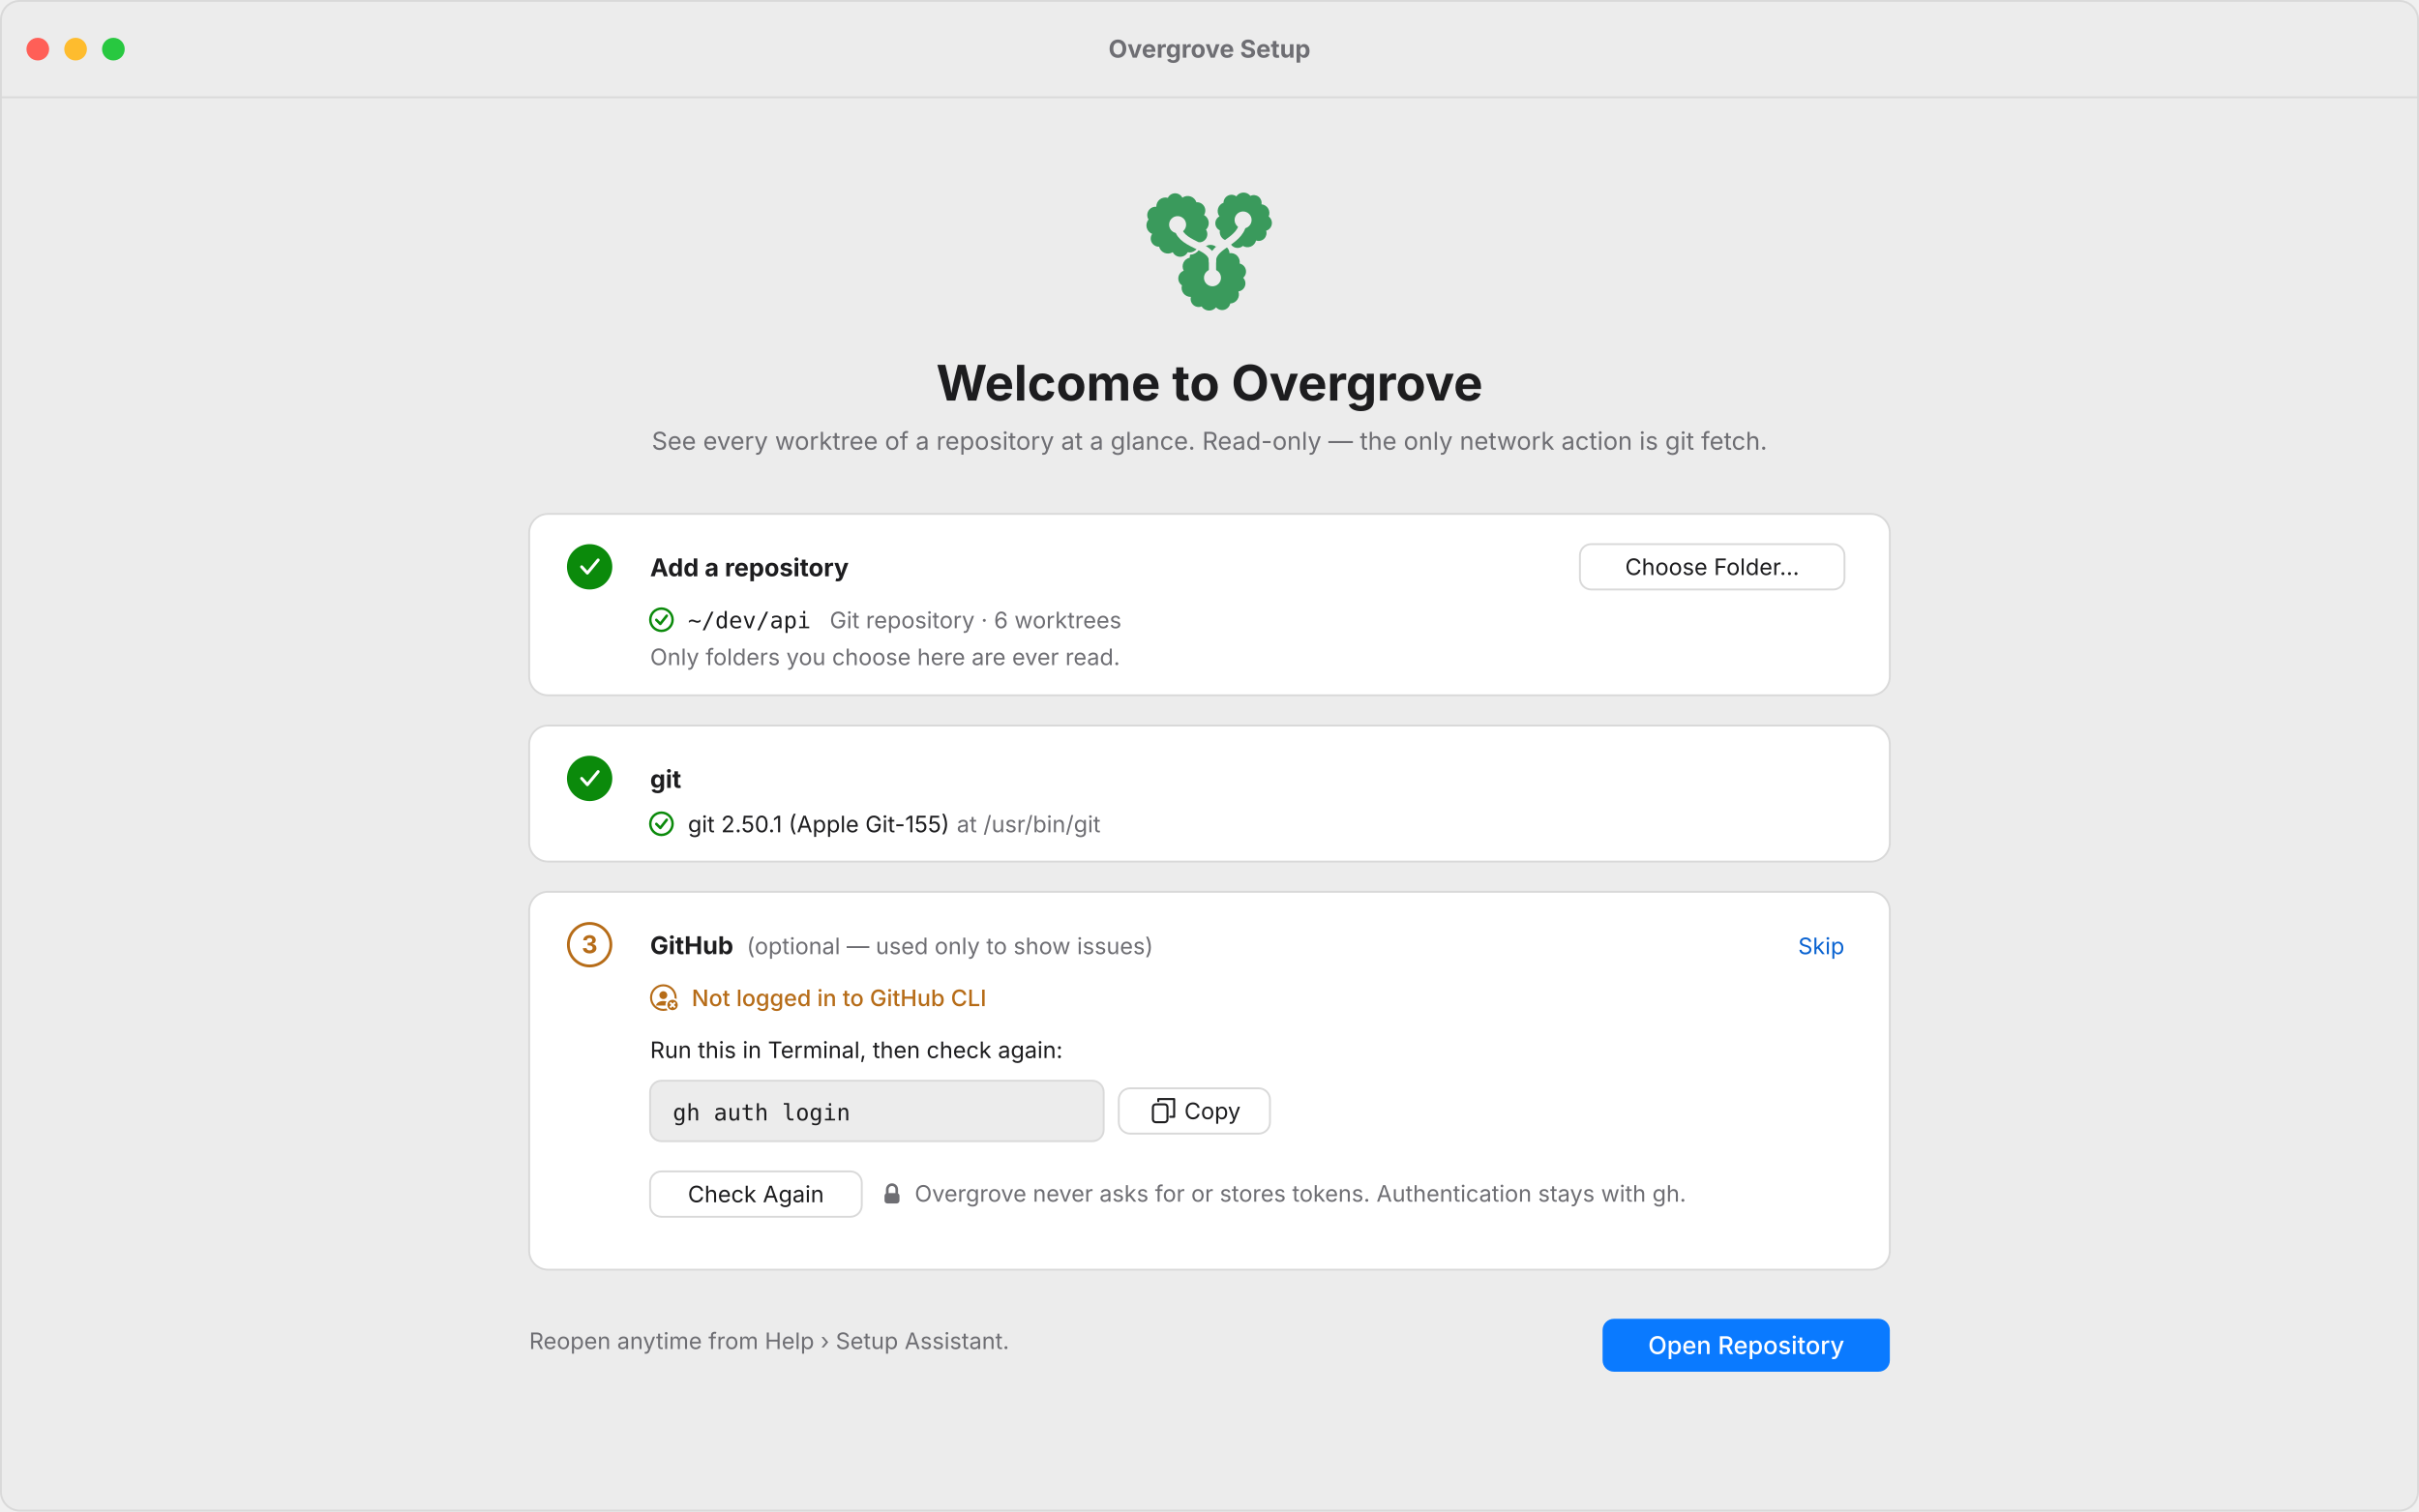
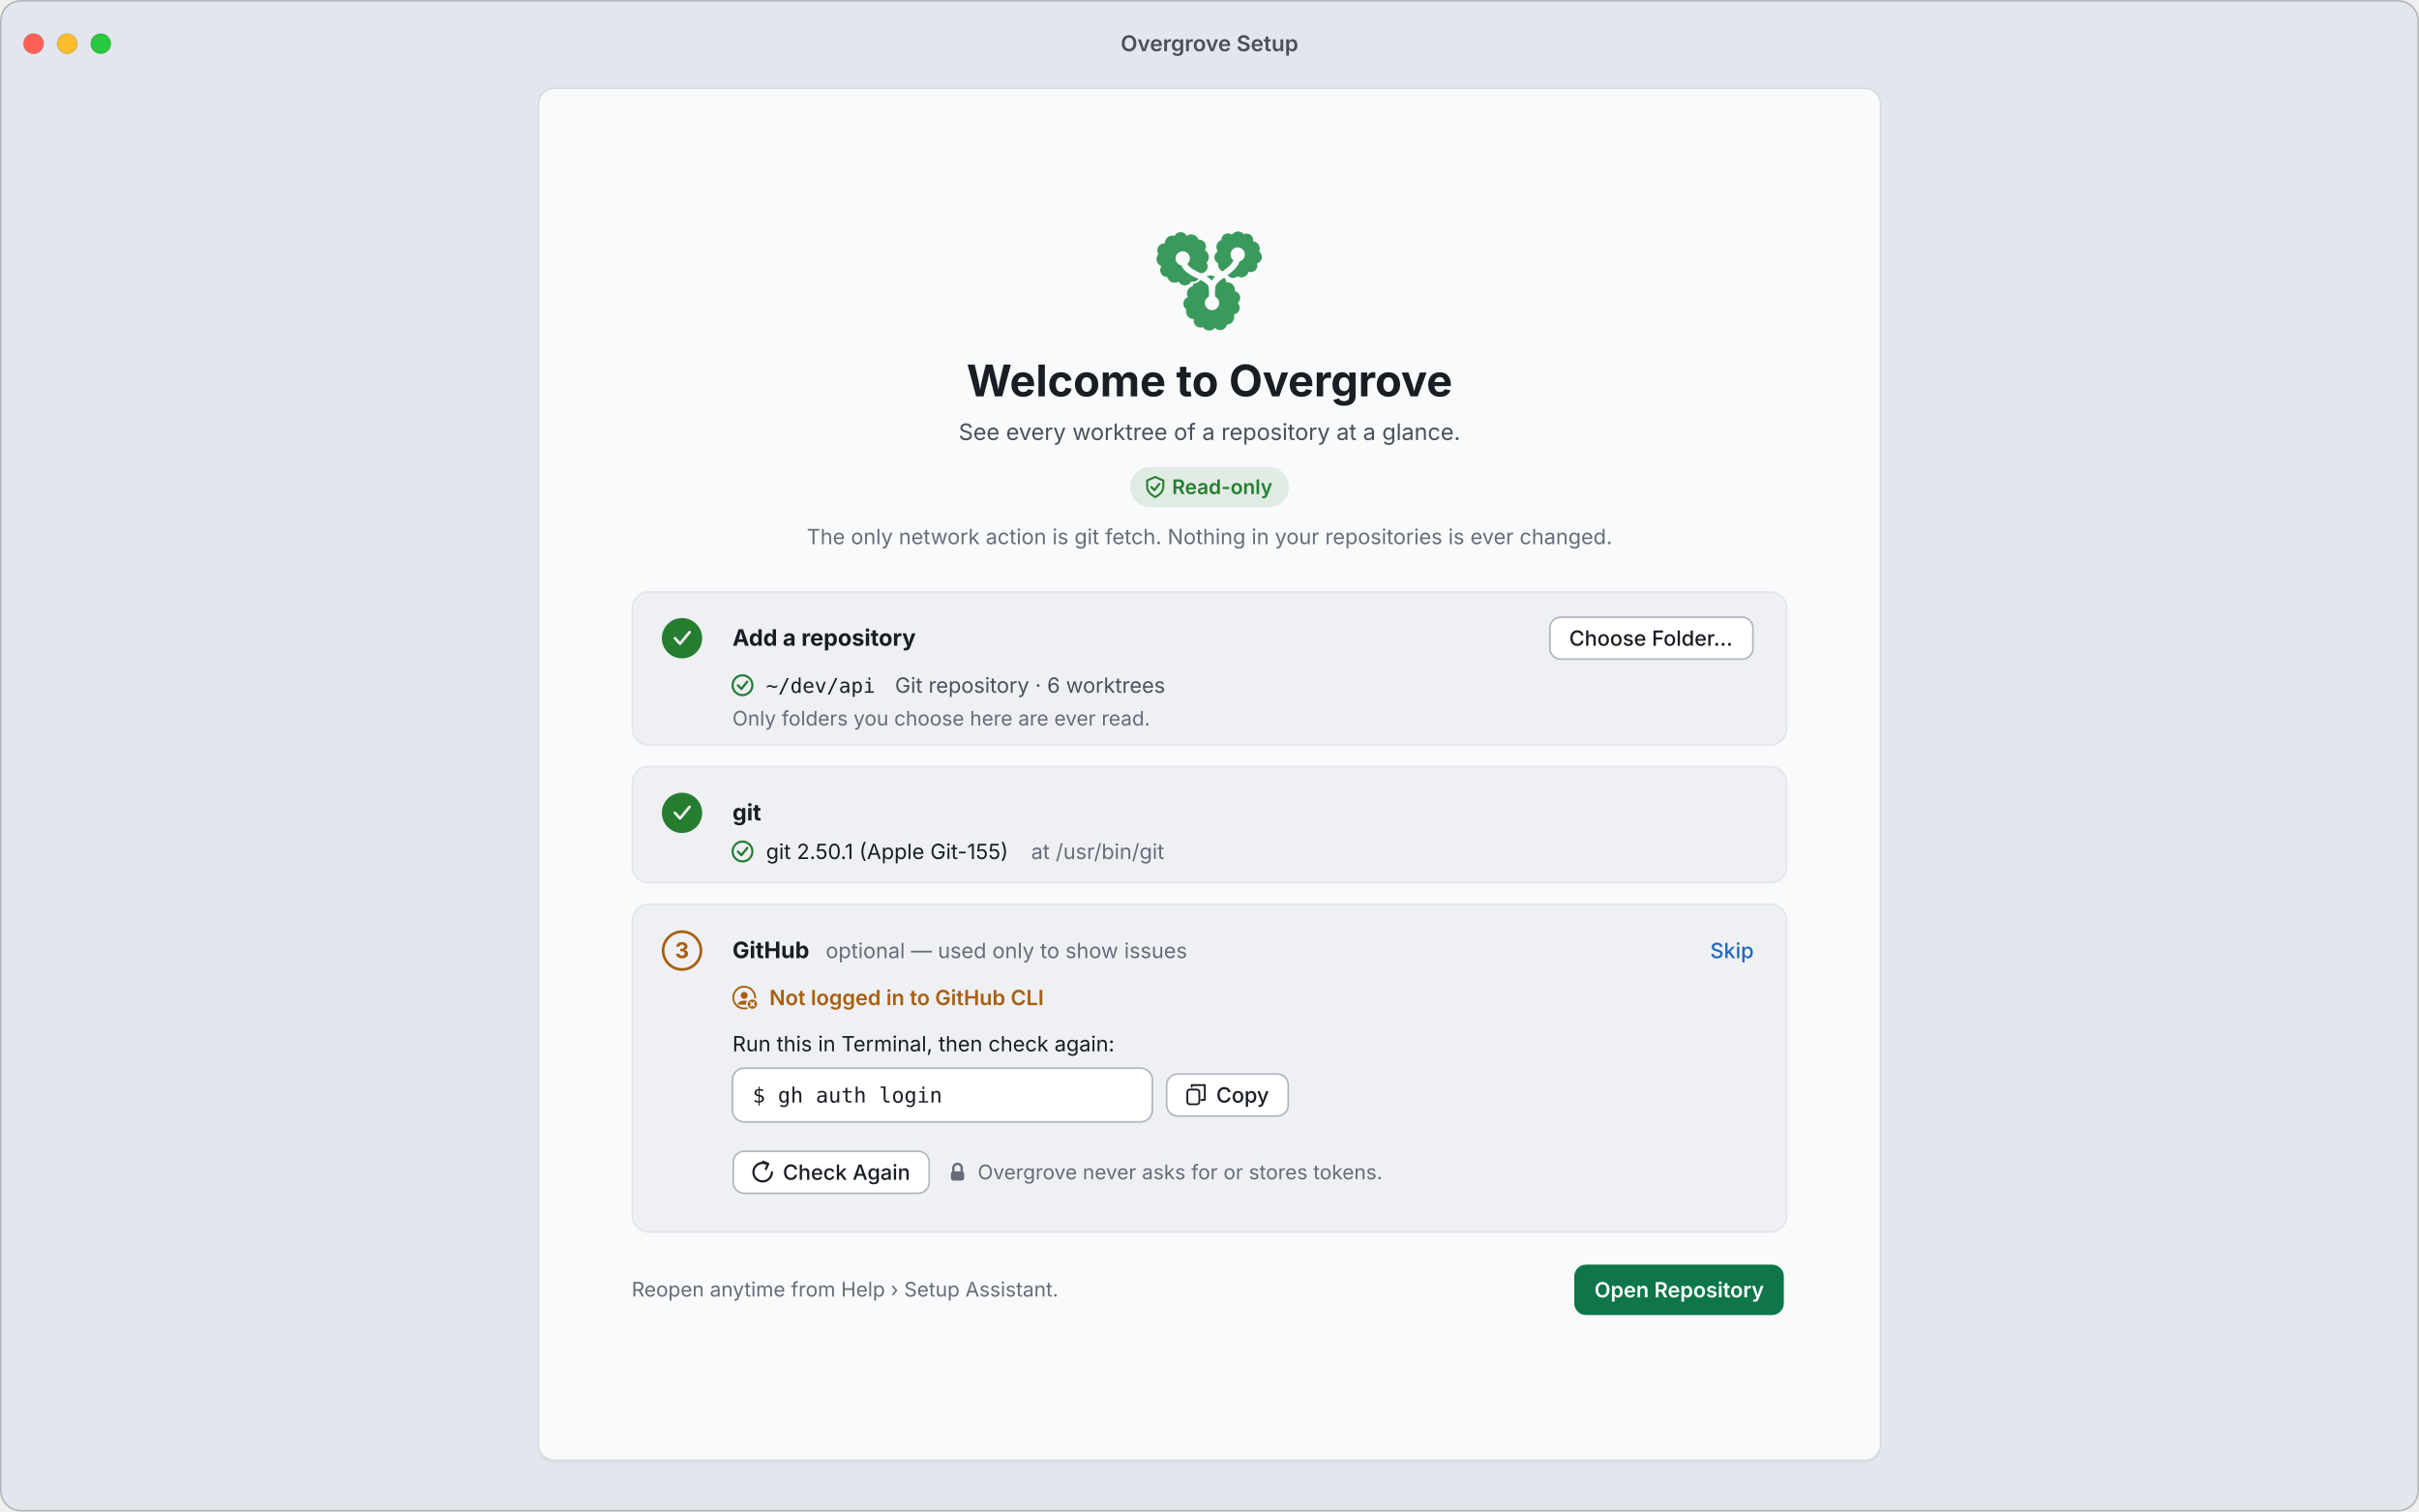
- <svg xmlns="http://www.w3.org/2000/svg" xml:space="preserve" width="1280" height="800" viewBox="0 0 1280 800">
+ <svg xmlns="http://www.w3.org/2000/svg" xml:space="preserve" width="1440" height="900" viewBox="0 0 1440 900">
  <defs>
    <clipPath id="win">
-       <rect x="0" y="0" width="1280" height="800" rx="10" />
+       <rect x="0" y="0" width="1440" height="900" rx="12" />
+     </clipPath>
+     <clipPath id="obclip">
+       <rect x="320" y="52" width="800" height="818" rx="10" />
    </clipPath>
  </defs>
  <g clip-path="url(#win)">
-     <rect x="0" y="0" width="1280" height="800" fill="#ececec" />
+     <rect x="0" y="0" width="1440" height="900" fill="#e3e6ec" />
    <circle cx="20" cy="26" r="6" fill="#ff5f57" />
+     <circle cx="20" cy="26" r="6" fill="none" stroke="#000000" stroke-width="0.5" stroke-opacity="0.149" />
    <circle cx="40" cy="26" r="6" fill="#febc2e" />
+     <circle cx="40" cy="26" r="6" fill="none" stroke="#000000" stroke-width="0.5" stroke-opacity="0.149" />
    <circle cx="60" cy="26" r="6" fill="#28c840" />
-     <text x="640" y="30.5" font-family="-apple-system, 'SF Pro Text', 'Helvetica Neue', sans-serif" font-size="13" font-weight="700" fill="#6e6e73" text-anchor="middle">Overgrove Setup</text>
-     <line x1="0" y1="51.5" x2="1280" y2="51.5" stroke="#d9d9d9" stroke-width="1" />
-     <svg x="604.0" y="100" width="72" height="67.5" viewBox="190 262 640 600">
-       <defs>
-         <mask id="gap" maskUnits="userSpaceOnUse" x="0" y="0" width="1024" height="1024">
-           <rect width="1024" height="1024" fill="#fff" />
-           <g fill="#000" stroke="#000" stroke-width="22">
-             <path d="M493.5 453.5 A38.5 38.5 0 0 1 459.1 513.2 A43.3 43.3 0 0 1 407.3 559.9 A39.3 39.3 0 0 1 337.2 559.5 A42.9 42.9 0 0 1 272.9 533.8 A38.4 38.4 0 0 1 240.3 473.6 A43.3 43.3 0 0 1 223.2 405.9 A39.3 39.3 0 0 1 259.8 345.9 A42.6 42.6 0 0 1 314.1 303.9 A38.2 38.2 0 0 1 382.4 303.2 A43.1 43.1 0 0 1 448.4 324.6 A39.2 39.2 0 0 1 484.2 384.8 A43.0 43.0 0 0 1 493.5 453.5 Z" />
-             <path d="M776.5 458.6 A37.0 37.0 0 0 1 729.0 504.6 A41.5 41.5 0 0 1 667.0 530.1 A37.7 37.7 0 0 1 604.5 505.2 A41.2 41.2 0 0 1 558.7 456.9 A36.8 36.8 0 0 1 556.8 391.1 A41.5 41.5 0 0 1 575.9 326.9 A37.8 37.8 0 0 1 636.3 296.9 A40.9 40.9 0 0 1 702.3 294.6 A36.7 36.7 0 0 1 754.5 334.2 A41.3 41.3 0 0 1 788.4 391.7 A38.1 38.1 0 0 1 776.5 458.6 Z" />
-           </g>
-         </mask>
-         <mask id="knock" maskUnits="userSpaceOnUse" x="0" y="0" width="1024" height="1024">
-           <rect width="1024" height="1024" fill="#fff" />
-           <g fill="none" stroke="#000" stroke-width="34" stroke-linecap="round" stroke-linejoin="round">
-             <path d="M524 680 L524 600 C524 522 360 530 360 430" />
-             <path d="M524 600 C524 522 668 512 668 408" />
-           </g>
-           <g fill="#000">
-             <circle cx="524" cy="680" r="40" />
-             <circle cx="360" cy="430" r="40" />
-             <circle cx="668" cy="408" r="40" />
-           </g>
-         </mask>
-       </defs>
-       <g fill="#3a9a5c" mask="url(#knock)">
-         <path d="M668.3 680.0 A38.0 38.0 0 0 1 646.0 744.1 A42.7 42.7 0 0 1 607.6 801.1 A38.7 38.7 0 0 1 540.9 819.0 A42.3 42.3 0 0 1 472.8 814.9 A37.8 37.8 0 0 1 422.5 770.0 A42.7 42.7 0 0 1 380.4 715.4 A38.8 38.8 0 0 1 388.8 646.7 A41.9 41.9 0 0 1 417.1 585.3 A37.7 37.7 0 0 1 475.4 551.8 A42.5 42.5 0 0 1 541.7 534.6 A38.6 38.6 0 0 1 603.9 564.2 A42.3 42.3 0 0 1 651.8 612.9 A38.7 38.7 0 0 1 668.3 680.0 Z" mask="url(#gap)" />
-         <path d="M493.5 453.5 A38.5 38.5 0 0 1 459.1 513.2 A43.3 43.3 0 0 1 407.3 559.9 A39.3 39.3 0 0 1 337.2 559.5 A42.9 42.9 0 0 1 272.9 533.8 A38.4 38.4 0 0 1 240.3 473.6 A43.3 43.3 0 0 1 223.2 405.9 A39.3 39.3 0 0 1 259.8 345.9 A42.6 42.6 0 0 1 314.1 303.9 A38.2 38.2 0 0 1 382.4 303.2 A43.1 43.1 0 0 1 448.4 324.6 A39.2 39.2 0 0 1 484.2 384.8 A43.0 43.0 0 0 1 493.5 453.5 Z" />
-         <path d="M776.5 458.6 A37.0 37.0 0 0 1 729.0 504.6 A41.5 41.5 0 0 1 667.0 530.1 A37.7 37.7 0 0 1 604.5 505.2 A41.2 41.2 0 0 1 558.7 456.9 A36.8 36.8 0 0 1 556.8 391.1 A41.5 41.5 0 0 1 575.9 326.9 A37.8 37.8 0 0 1 636.3 296.9 A40.9 40.9 0 0 1 702.3 294.6 A36.7 36.7 0 0 1 754.5 334.2 A41.3 41.3 0 0 1 788.4 391.7 A38.1 38.1 0 0 1 776.5 458.6 Z" />
-       </g>
-     </svg>
-     <text x="640" y="212" font-family="-apple-system, 'SF Pro Text', 'Helvetica Neue', sans-serif" font-size="26" font-weight="700" fill="#1d1d1f" text-anchor="middle">Welcome to Overgrove</text>
-     <text x="640" y="238" font-family="-apple-system, 'SF Pro Text', 'Helvetica Neue', sans-serif" font-size="13" font-weight="400" fill="#6e6e73" text-anchor="middle">See every worktree of a repository at a glance. Read-only — the only network action is git fetch.</text>
-     <rect x="280" y="272" width="720" height="96" rx="10" fill="#ffffff" stroke="#d9d9d9" stroke-width="1" />
-     <circle cx="312" cy="300" r="12" fill="#0b8a0b" />
-     <path d="M307.8 300.0 L310.8 303.3 L316.5 296.4" fill="none" stroke="#ffffff" stroke-width="1.6" stroke-linecap="round" stroke-linejoin="round" />
-     <text x="344" y="305" font-family="-apple-system, 'SF Pro Text', 'Helvetica Neue', sans-serif" font-size="13" font-weight="700" fill="#1d1d1f">Add a repository</text>
-     <rect x="836" y="288" width="140" height="24" rx="6" fill="#ffffff" stroke="#d9d9d9" stroke-width="1" />
-     <text x="906" y="304.32" font-family="-apple-system, 'SF Pro Text', 'Helvetica Neue', sans-serif" font-size="12" font-weight="400" fill="#1d1d1f" text-anchor="middle">Choose Folder…</text>
-     <circle cx="350" cy="328" r="5.9" fill="none" stroke="#0b8a0b" stroke-width="1.3" />
-     <path d="M347.3 328.1 L349.4 330.2 L352.8 325.9" fill="none" stroke="#0b8a0b" stroke-width="1.4" stroke-linecap="round" stroke-linejoin="round" />
-     <text x="364" y="332.5" font-family="'SF Mono', Menlo, monospace" font-size="12" font-weight="400" fill="#1d1d1f">~/dev/api</text>
-     <text x="439.027" y="332.5" font-family="-apple-system, 'SF Pro Text', 'Helvetica Neue', sans-serif" font-size="12" font-weight="400" fill="#6e6e73">Git repository · 6 worktrees</text>
-     <text x="344" y="352" font-family="-apple-system, 'SF Pro Text', 'Helvetica Neue', sans-serif" font-size="12" font-weight="400" fill="#6e6e73">Only folders you choose here are ever read.</text>
-     <rect x="280" y="384" width="720" height="72" rx="10" fill="#ffffff" stroke="#d9d9d9" stroke-width="1" />
-     <circle cx="312" cy="412" r="12" fill="#0b8a0b" />
-     <path d="M307.8 412.0 L310.8 415.3 L316.5 408.4" fill="none" stroke="#ffffff" stroke-width="1.6" stroke-linecap="round" stroke-linejoin="round" />
-     <text x="344" y="417" font-family="-apple-system, 'SF Pro Text', 'Helvetica Neue', sans-serif" font-size="13" font-weight="700" fill="#1d1d1f">git</text>
-     <circle cx="350" cy="436" r="5.9" fill="none" stroke="#0b8a0b" stroke-width="1.3" />
-     <path d="M347.3 436.1 L349.4 438.2 L352.8 433.9" fill="none" stroke="#0b8a0b" stroke-width="1.4" stroke-linecap="round" stroke-linejoin="round" />
-     <text x="364" y="440.5" font-family="-apple-system, 'SF Pro Text', 'Helvetica Neue', sans-serif" font-size="12" font-weight="400" fill="#1d1d1f">git 2.50.1 (Apple Git-155)</text>
-     <text x="506.268" y="440.5" font-family="-apple-system, 'SF Pro Text', 'Helvetica Neue', sans-serif" font-size="12" font-weight="400" fill="#6e6e73">at /usr/bin/git</text>
-     <rect x="280" y="472" width="720" height="200" rx="10" fill="#ffffff" stroke="#d9d9d9" stroke-width="1" />
-     <circle cx="312" cy="500" r="11.25" fill="none" stroke="#b66c18" stroke-width="1.5" />
-     <text x="312" y="504.5" font-family="-apple-system, 'SF Pro Text', 'Helvetica Neue', sans-serif" font-size="13" font-weight="700" fill="#b66c18" text-anchor="middle">3</text>
-     <text x="344" y="505" font-family="-apple-system, 'SF Pro Text', 'Helvetica Neue', sans-serif" font-size="13" font-weight="700" fill="#1d1d1f">GitHub</text>
-     <text x="395.082" y="505" font-family="-apple-system, 'SF Pro Text', 'Helvetica Neue', sans-serif" font-size="12" font-weight="400" fill="#6e6e73">(optional — used only to show issues)</text>
-     <text x="976" y="505" font-family="-apple-system, 'SF Pro Text', 'Helvetica Neue', sans-serif" font-size="12" font-weight="400" fill="#0a63d1" text-anchor="end">Skip</text>
-     <circle cx="351" cy="528" r="6.5" fill="none" stroke="#b66c18" stroke-width="1.1" />
-     <circle cx="351" cy="526.7" r="2.08" fill="#b66c18" />
-     <path d="M347.1 532.2 C347.8 529.0 354.2 529.0 354.9 532.2" fill="#b66c18" />
-     <circle cx="355.875" cy="531.9" r="3.25" fill="#b66c18" stroke="#ffffff" stroke-width="1" />
-     <line x1="354.575" y1="530.6" x2="357.175" y2="533.2" stroke="#ffffff" stroke-width="1" />
-     <line x1="357.175" y1="530.6" x2="354.575" y2="533.2" stroke="#ffffff" stroke-width="1" />
-     <text x="366" y="532.5" font-family="-apple-system, 'SF Pro Text', 'Helvetica Neue', sans-serif" font-size="12" font-weight="500" fill="#b66c18">Not logged in to GitHub CLI</text>
-     <text x="344" y="560" font-family="-apple-system, 'SF Pro Text', 'Helvetica Neue', sans-serif" font-size="12" font-weight="400" fill="#1d1d1f">Run this in Terminal, then check again:</text>
-     <rect x="344" y="572" width="240" height="32" rx="6" fill="#ececec" stroke="#d9d9d9" stroke-width="1" />
-     <text x="356" y="593" font-family="'SF Mono', Menlo, monospace" font-size="12" font-weight="400" fill="#1d1d1f">gh auth login</text>
-     <rect x="592" y="576" width="80" height="24" rx="6" fill="#ffffff" stroke="#d9d9d9" stroke-width="1" />
-     <rect x="610.066" y="584.5" width="7.7" height="9.45" rx="1.5" fill="none" stroke="#1d1d1f" stroke-width="1.1" />
-     <path d="M612.9 582.8 L612.9 581.7 L621.3 581.7 L621.3 591.1 L619.2 591.1" fill="none" stroke="#1d1d1f" stroke-width="1.1" stroke-linecap="round" stroke-linejoin="round" />
-     <text x="626.666" y="592.32" font-family="-apple-system, 'SF Pro Text', 'Helvetica Neue', sans-serif" font-size="12" font-weight="400" fill="#1d1d1f">Copy</text>
-     <rect x="344" y="620" width="112" height="24" rx="6" fill="#ffffff" stroke="#d9d9d9" stroke-width="1" />
-     <text x="400" y="636.32" font-family="-apple-system, 'SF Pro Text', 'Helvetica Neue', sans-serif" font-size="12" font-weight="400" fill="#1d1d1f" text-anchor="middle">Check Again</text>
-     <rect x="468.04" y="631.45" width="7.92" height="5.5" rx="1.5" fill="#6e6e73" />
-     <path d="M469.5 631.5 L469.5 629.5 A2.5 2.5 0 0 1 474.5 629.5 L474.5 631.5" fill="none" stroke="#6e6e73" stroke-width="1.4" stroke-linecap="round" stroke-linejoin="round" />
-     <text x="484" y="636" font-family="-apple-system, 'SF Pro Text', 'Helvetica Neue', sans-serif" font-size="12" font-weight="400" fill="#6e6e73">Overgrove never asks for or stores tokens. Authentication stays with gh.</text>
-     <text x="280" y="714" font-family="-apple-system, 'SF Pro Text', 'Helvetica Neue', sans-serif" font-size="12" font-weight="400" fill="#6e6e73">Reopen anytime from Help › Setup Assistant.</text>
-     <rect x="848" y="698" width="152" height="28" rx="6" fill="#0a7aff" />
-     <text x="924" y="716.68" font-family="-apple-system, 'SF Pro Text', 'Helvetica Neue', sans-serif" font-size="13" font-weight="500" fill="#ffffff" text-anchor="middle">Open Repository</text>
+     <circle cx="60" cy="26" r="6" fill="none" stroke="#000000" stroke-width="0.5" stroke-opacity="0.149" />
+     <text x="720" y="30.5" font-family="'OG Sans', -apple-system, 'SF Pro Text', 'Helvetica Neue', sans-serif" font-size="13" font-weight="600" fill="#4a505b" text-anchor="middle">Overgrove Setup</text>
+     <rect x="320" y="53" width="800" height="818" rx="10" fill="#1a1f2a" fill-opacity="0.05" />
+     <rect x="320" y="52" width="800" height="818" rx="10" fill="#f9fafc" />
+     <g clip-path="url(#obclip)">
+       <svg x="686.0" y="136" width="68" height="63.8" viewBox="190 262 640 600">
+         <defs>
+           <mask id="gap" maskUnits="userSpaceOnUse" x="0" y="0" width="1024" height="1024">
+             <rect width="1024" height="1024" fill="#fff" />
+             <g fill="#000" stroke="#000" stroke-width="22">
+               <path d="M493.5 453.5 A38.5 38.5 0 0 1 459.1 513.2 A43.3 43.3 0 0 1 407.3 559.9 A39.3 39.3 0 0 1 337.2 559.5 A42.9 42.9 0 0 1 272.9 533.8 A38.4 38.4 0 0 1 240.3 473.6 A43.3 43.3 0 0 1 223.2 405.9 A39.3 39.3 0 0 1 259.8 345.9 A42.6 42.6 0 0 1 314.1 303.9 A38.2 38.2 0 0 1 382.4 303.2 A43.1 43.1 0 0 1 448.4 324.6 A39.2 39.2 0 0 1 484.2 384.8 A43.0 43.0 0 0 1 493.5 453.5 Z" />
+               <path d="M776.5 458.6 A37.0 37.0 0 0 1 729.0 504.6 A41.5 41.5 0 0 1 667.0 530.1 A37.7 37.7 0 0 1 604.5 505.2 A41.2 41.2 0 0 1 558.7 456.9 A36.8 36.8 0 0 1 556.8 391.1 A41.5 41.5 0 0 1 575.9 326.9 A37.8 37.8 0 0 1 636.3 296.9 A40.9 40.9 0 0 1 702.3 294.6 A36.7 36.7 0 0 1 754.5 334.2 A41.3 41.3 0 0 1 788.4 391.7 A38.1 38.1 0 0 1 776.5 458.6 Z" />
+             </g>
+           </mask>
+           <mask id="knock" maskUnits="userSpaceOnUse" x="0" y="0" width="1024" height="1024">
+             <rect width="1024" height="1024" fill="#fff" />
+             <g fill="none" stroke="#000" stroke-width="34" stroke-linecap="round" stroke-linejoin="round">
+               <path d="M524 680 L524 600 C524 522 360 530 360 430" />
+               <path d="M524 600 C524 522 668 512 668 408" />
+             </g>
+             <g fill="#000">
+               <circle cx="524" cy="680" r="40" />
+               <circle cx="360" cy="430" r="40" />
+               <circle cx="668" cy="408" r="40" />
+             </g>
+           </mask>
+         </defs>
+         <g fill="#3a9a5c" mask="url(#knock)">
+           <path d="M668.3 680.0 A38.0 38.0 0 0 1 646.0 744.1 A42.7 42.7 0 0 1 607.6 801.1 A38.7 38.7 0 0 1 540.9 819.0 A42.3 42.3 0 0 1 472.8 814.9 A37.8 37.8 0 0 1 422.5 770.0 A42.7 42.7 0 0 1 380.4 715.4 A38.8 38.8 0 0 1 388.8 646.7 A41.9 41.9 0 0 1 417.1 585.3 A37.7 37.7 0 0 1 475.4 551.8 A42.5 42.5 0 0 1 541.7 534.6 A38.6 38.6 0 0 1 603.9 564.2 A42.3 42.3 0 0 1 651.8 612.9 A38.7 38.7 0 0 1 668.3 680.0 Z" mask="url(#gap)" />
+           <path d="M493.5 453.5 A38.5 38.5 0 0 1 459.1 513.2 A43.3 43.3 0 0 1 407.3 559.9 A39.3 39.3 0 0 1 337.2 559.5 A42.9 42.9 0 0 1 272.9 533.8 A38.4 38.4 0 0 1 240.3 473.6 A43.3 43.3 0 0 1 223.2 405.9 A39.3 39.3 0 0 1 259.8 345.9 A42.6 42.6 0 0 1 314.1 303.9 A38.2 38.2 0 0 1 382.4 303.2 A43.1 43.1 0 0 1 448.4 324.6 A39.2 39.2 0 0 1 484.2 384.8 A43.0 43.0 0 0 1 493.5 453.5 Z" />
+           <path d="M776.5 458.6 A37.0 37.0 0 0 1 729.0 504.6 A41.5 41.5 0 0 1 667.0 530.1 A37.7 37.7 0 0 1 604.5 505.2 A41.2 41.2 0 0 1 558.7 456.9 A36.8 36.8 0 0 1 556.8 391.1 A41.5 41.5 0 0 1 575.9 326.9 A37.8 37.8 0 0 1 636.3 296.9 A40.9 40.9 0 0 1 702.3 294.6 A36.7 36.7 0 0 1 754.5 334.2 A41.3 41.3 0 0 1 788.4 391.7 A38.1 38.1 0 0 1 776.5 458.6 Z" />
+         </g>
+       </svg>
+       <text x="720" y="236" font-family="'OG Sans', -apple-system, 'SF Pro Text', 'Helvetica Neue', sans-serif" font-size="26" font-weight="700" fill="#191d24" text-anchor="middle">Welcome to Overgrove</text>
+       <text x="720" y="262" font-family="'OG Sans', -apple-system, 'SF Pro Text', 'Helvetica Neue', sans-serif" font-size="13.5" font-weight="400" fill="#4a505b" text-anchor="middle">See every worktree of a repository at a glance.</text>
+       <rect x="672.698" y="278" width="94.603" height="24" rx="12" fill="#267d30" fill-opacity="0.12" />
+       <path d="M687.7 284.0 L692.5 286.1 L692.5 289.7 C692.5 293.0 689.8 294.8 687.7 296.0 C685.6 294.8 682.9 293.0 682.9 289.7 L682.9 286.1 Z" fill="none" stroke="#267d30" stroke-width="1.2" stroke-linecap="round" stroke-linejoin="round" />
+       <path d="M685.4 290.0 L687.2 291.8 L690.1 288.2" fill="none" stroke="#267d30" stroke-width="1.3" stroke-linecap="round" stroke-linejoin="round" />
+       <text x="697.698" y="294.2" font-family="'OG Sans', -apple-system, 'SF Pro Text', 'Helvetica Neue', sans-serif" font-size="12" font-weight="600" fill="#267d30">Read-only</text>
+       <text x="720" y="324" font-family="'OG Sans', -apple-system, 'SF Pro Text', 'Helvetica Neue', sans-serif" font-size="12.5" font-weight="400" fill="#666c78" text-anchor="middle">The only network action is git fetch. Nothing in your repositories is ever changed.</text>
+       <rect x="376" y="352" width="688" height="92" rx="10" fill="#eef0f4" />
+       <rect x="376.5" y="352.5" width="687" height="91" rx="9.5" fill="none" stroke="#e3e6ec" stroke-width="1" />
+       <circle cx="406" cy="380" r="12" fill="#267d30" />
+       <path d="M401.8 380.0 L404.8 383.3 L410.5 376.4" fill="none" stroke="#eef0f4" stroke-width="1.6" stroke-linecap="round" stroke-linejoin="round" />
+       <text x="436" y="384.5" font-family="'OG Sans', -apple-system, 'SF Pro Text', 'Helvetica Neue', sans-serif" font-size="13.5" font-weight="700" fill="#191d24">Add a repository</text>
+       <rect x="922.63" y="367.5" width="120.87" height="25" rx="6.5" fill="#ffffff" stroke="#b0b6c0" stroke-width="1" />
+       <text x="934.13" y="384.5" font-family="'OG Sans', -apple-system, 'SF Pro Text', 'Helvetica Neue', sans-serif" font-size="12.5" font-weight="500" fill="#191d24">Choose Folder…</text>
+       <circle cx="442" cy="408" r="5.9" fill="none" stroke="#267d30" stroke-width="1.3" />
+       <path d="M439.3 408.1 L441.4 410.2 L444.8 405.9" fill="none" stroke="#267d30" stroke-width="1.4" stroke-linecap="round" stroke-linejoin="round" />
+       <text x="456" y="412.5" font-family="'OG Mono', 'SF Mono', Menlo, monospace" font-size="12" font-weight="400" fill="#191d24">~/dev/api</text>
+       <text x="532.762" y="412.5" font-family="'OG Sans', -apple-system, 'SF Pro Text', 'Helvetica Neue', sans-serif" font-size="12.5" font-weight="400" fill="#4a505b">Git repository · 6 worktrees</text>
+       <text x="436" y="432" font-family="'OG Sans', -apple-system, 'SF Pro Text', 'Helvetica Neue', sans-serif" font-size="12" font-weight="400" fill="#666c78">Only folders you choose here are ever read.</text>
+       <rect x="376" y="456" width="688" height="70" rx="10" fill="#eef0f4" />
+       <rect x="376.5" y="456.5" width="687" height="69" rx="9.5" fill="none" stroke="#e3e6ec" stroke-width="1" />
+       <circle cx="406" cy="484" r="12" fill="#267d30" />
+       <path d="M401.8 484.0 L404.8 487.3 L410.5 480.4" fill="none" stroke="#eef0f4" stroke-width="1.6" stroke-linecap="round" stroke-linejoin="round" />
+       <text x="436" y="488.5" font-family="'OG Sans', -apple-system, 'SF Pro Text', 'Helvetica Neue', sans-serif" font-size="13.5" font-weight="700" fill="#191d24">git</text>
+       <circle cx="442" cy="507" r="5.9" fill="none" stroke="#267d30" stroke-width="1.3" />
+       <path d="M439.3 507.1 L441.4 509.2 L444.8 504.9" fill="none" stroke="#267d30" stroke-width="1.4" stroke-linecap="round" stroke-linejoin="round" />
+       <text x="456" y="511.5" font-family="'OG Sans', -apple-system, 'SF Pro Text', 'Helvetica Neue', sans-serif" font-size="12.5" font-weight="400" fill="#191d24">git 2.50.1 (Apple Git-155)</text>
+       <text x="613.799" y="511.5" font-family="'OG Sans', -apple-system, 'SF Pro Text', 'Helvetica Neue', sans-serif" font-size="12.5" font-weight="400" fill="#666c78">at /usr/bin/git</text>
+       <rect x="376" y="538" width="688" height="196" rx="10" fill="#eef0f4" />
+       <rect x="376.5" y="538.5" width="687" height="195" rx="9.5" fill="none" stroke="#e3e6ec" stroke-width="1" />
+       <circle cx="406" cy="566" r="11.25" fill="none" stroke="#a95f0e" stroke-width="1.6" />
+       <text x="406" y="570.5" font-family="'OG Sans', -apple-system, 'SF Pro Text', 'Helvetica Neue', sans-serif" font-size="13" font-weight="700" fill="#a95f0e" text-anchor="middle">3</text>
+       <text x="436" y="570.5" font-family="'OG Sans', -apple-system, 'SF Pro Text', 'Helvetica Neue', sans-serif" font-size="13.5" font-weight="700" fill="#191d24">GitHub</text>
+       <text x="491.547" y="570.5" font-family="'OG Sans', -apple-system, 'SF Pro Text', 'Helvetica Neue', sans-serif" font-size="12.5" font-weight="400" fill="#666c78">optional — used only to show issues</text>
+       <text x="1044" y="570.5" font-family="'OG Sans', -apple-system, 'SF Pro Text', 'Helvetica Neue', sans-serif" font-size="12.5" font-weight="500" fill="#1f68bc" text-anchor="end">Skip</text>
+       <circle cx="443" cy="594" r="6.5" fill="none" stroke="#a95f0e" stroke-width="1.1" />
+       <circle cx="443" cy="592.7" r="2.08" fill="#a95f0e" />
+       <path d="M439.1 598.2 C439.8 595.0 446.2 595.0 446.9 598.2" fill="#a95f0e" />
+       <circle cx="447.875" cy="597.9" r="3.25" fill="#a95f0e" stroke="#eef0f4" stroke-width="1" />
+       <line x1="446.575" y1="596.6" x2="449.175" y2="599.2" stroke="#eef0f4" stroke-width="1" />
+       <line x1="449.175" y1="596.6" x2="446.575" y2="599.2" stroke="#eef0f4" stroke-width="1" />
+       <text x="458" y="598.5" font-family="'OG Sans', -apple-system, 'SF Pro Text', 'Helvetica Neue', sans-serif" font-size="12.5" font-weight="600" fill="#a95f0e">Not logged in to GitHub CLI</text>
+       <text x="436" y="626" font-family="'OG Sans', -apple-system, 'SF Pro Text', 'Helvetica Neue', sans-serif" font-size="12.5" font-weight="400" fill="#191d24">Run this in Terminal, then check again:</text>
+       <rect x="436" y="636" width="250" height="32" rx="7" fill="#ffffff" stroke="#b0b6c0" stroke-width="1" />
+       <text x="448" y="656.5" font-family="'OG Mono', 'SF Mono', Menlo, monospace" font-size="12.5" font-weight="400" fill="#191d24">$ gh auth login</text>
+       <rect x="694.5" y="639.5" width="72.354" height="25" rx="6.5" fill="#ffffff" stroke="#b0b6c0" stroke-width="1" />
+       <rect x="706.8" y="648.75" width="7.15" height="8.775" rx="1.5" fill="none" stroke="#191d24" stroke-width="1.1" />
+       <path d="M709.4 647.1 L709.4 646.1 L717.2 646.1 L717.2 654.9 L715.2 654.9" fill="none" stroke="#191d24" stroke-width="1.1" stroke-linecap="round" stroke-linejoin="round" />
+       <text x="724" y="656.5" font-family="'OG Sans', -apple-system, 'SF Pro Text', 'Helvetica Neue', sans-serif" font-size="12.5" font-weight="500" fill="#191d24">Copy</text>
+       <rect x="436.5" y="685.5" width="116.635" height="25" rx="6.5" fill="#ffffff" stroke="#b0b6c0" stroke-width="1" />
+       <path d="M459.5 698.0 A5.5 5.5 0 1 1 456.8 693.2" fill="none" stroke="#191d24" stroke-width="1.3" stroke-linecap="round" stroke-linejoin="round" />
+       <path d="M454.3 691.7 L457.3 693.0 L455.9 696.1" fill="none" stroke="#191d24" stroke-width="1.3" stroke-linecap="round" stroke-linejoin="round" />
+       <text x="466" y="702.5" font-family="'OG Sans', -apple-system, 'SF Pro Text', 'Helvetica Neue', sans-serif" font-size="12.5" font-weight="500" fill="#191d24">Check Again</text>
+       <rect x="566.04" y="697.45" width="7.92" height="5.5" rx="1.5" fill="#666c78" />
+       <path d="M567.5 697.5 L567.5 695.5 A2.5 2.5 0 0 1 572.5 695.5 L572.5 697.5" fill="none" stroke="#666c78" stroke-width="1.4" stroke-linecap="round" stroke-linejoin="round" />
+       <text x="582" y="702.2" font-family="'OG Sans', -apple-system, 'SF Pro Text', 'Helvetica Neue', sans-serif" font-size="12" font-weight="400" fill="#666c78">Overgrove never asks for or stores tokens.</text>
+       <text x="376" y="772" font-family="'OG Sans', -apple-system, 'SF Pro Text', 'Helvetica Neue', sans-serif" font-size="12" font-weight="400" fill="#666c78">Reopen anytime from Help › Setup Assistant.</text>
+       <rect x="937.131" y="753" width="124.763" height="30" rx="7" fill="#0e764a" />
+       <text x="949.131" y="772.5" font-family="'OG Sans', -apple-system, 'SF Pro Text', 'Helvetica Neue', sans-serif" font-size="12.5" font-weight="600" fill="#ffffff">Open Repository</text>
+     </g>
+     <rect x="320.5" y="52.5" width="799" height="817" rx="9.5" fill="none" stroke="#d5d9e1" stroke-width="1" />
  </g>
-   <rect x="0.5" y="0.5" width="1279" height="799" rx="10" fill="none" stroke="#d9d9d9" stroke-width="1" />
+   <rect x="0.5" y="0.5" width="1439" height="899" rx="12" fill="none" stroke="#000000" stroke-width="1" stroke-opacity="0.2" />
</svg>
